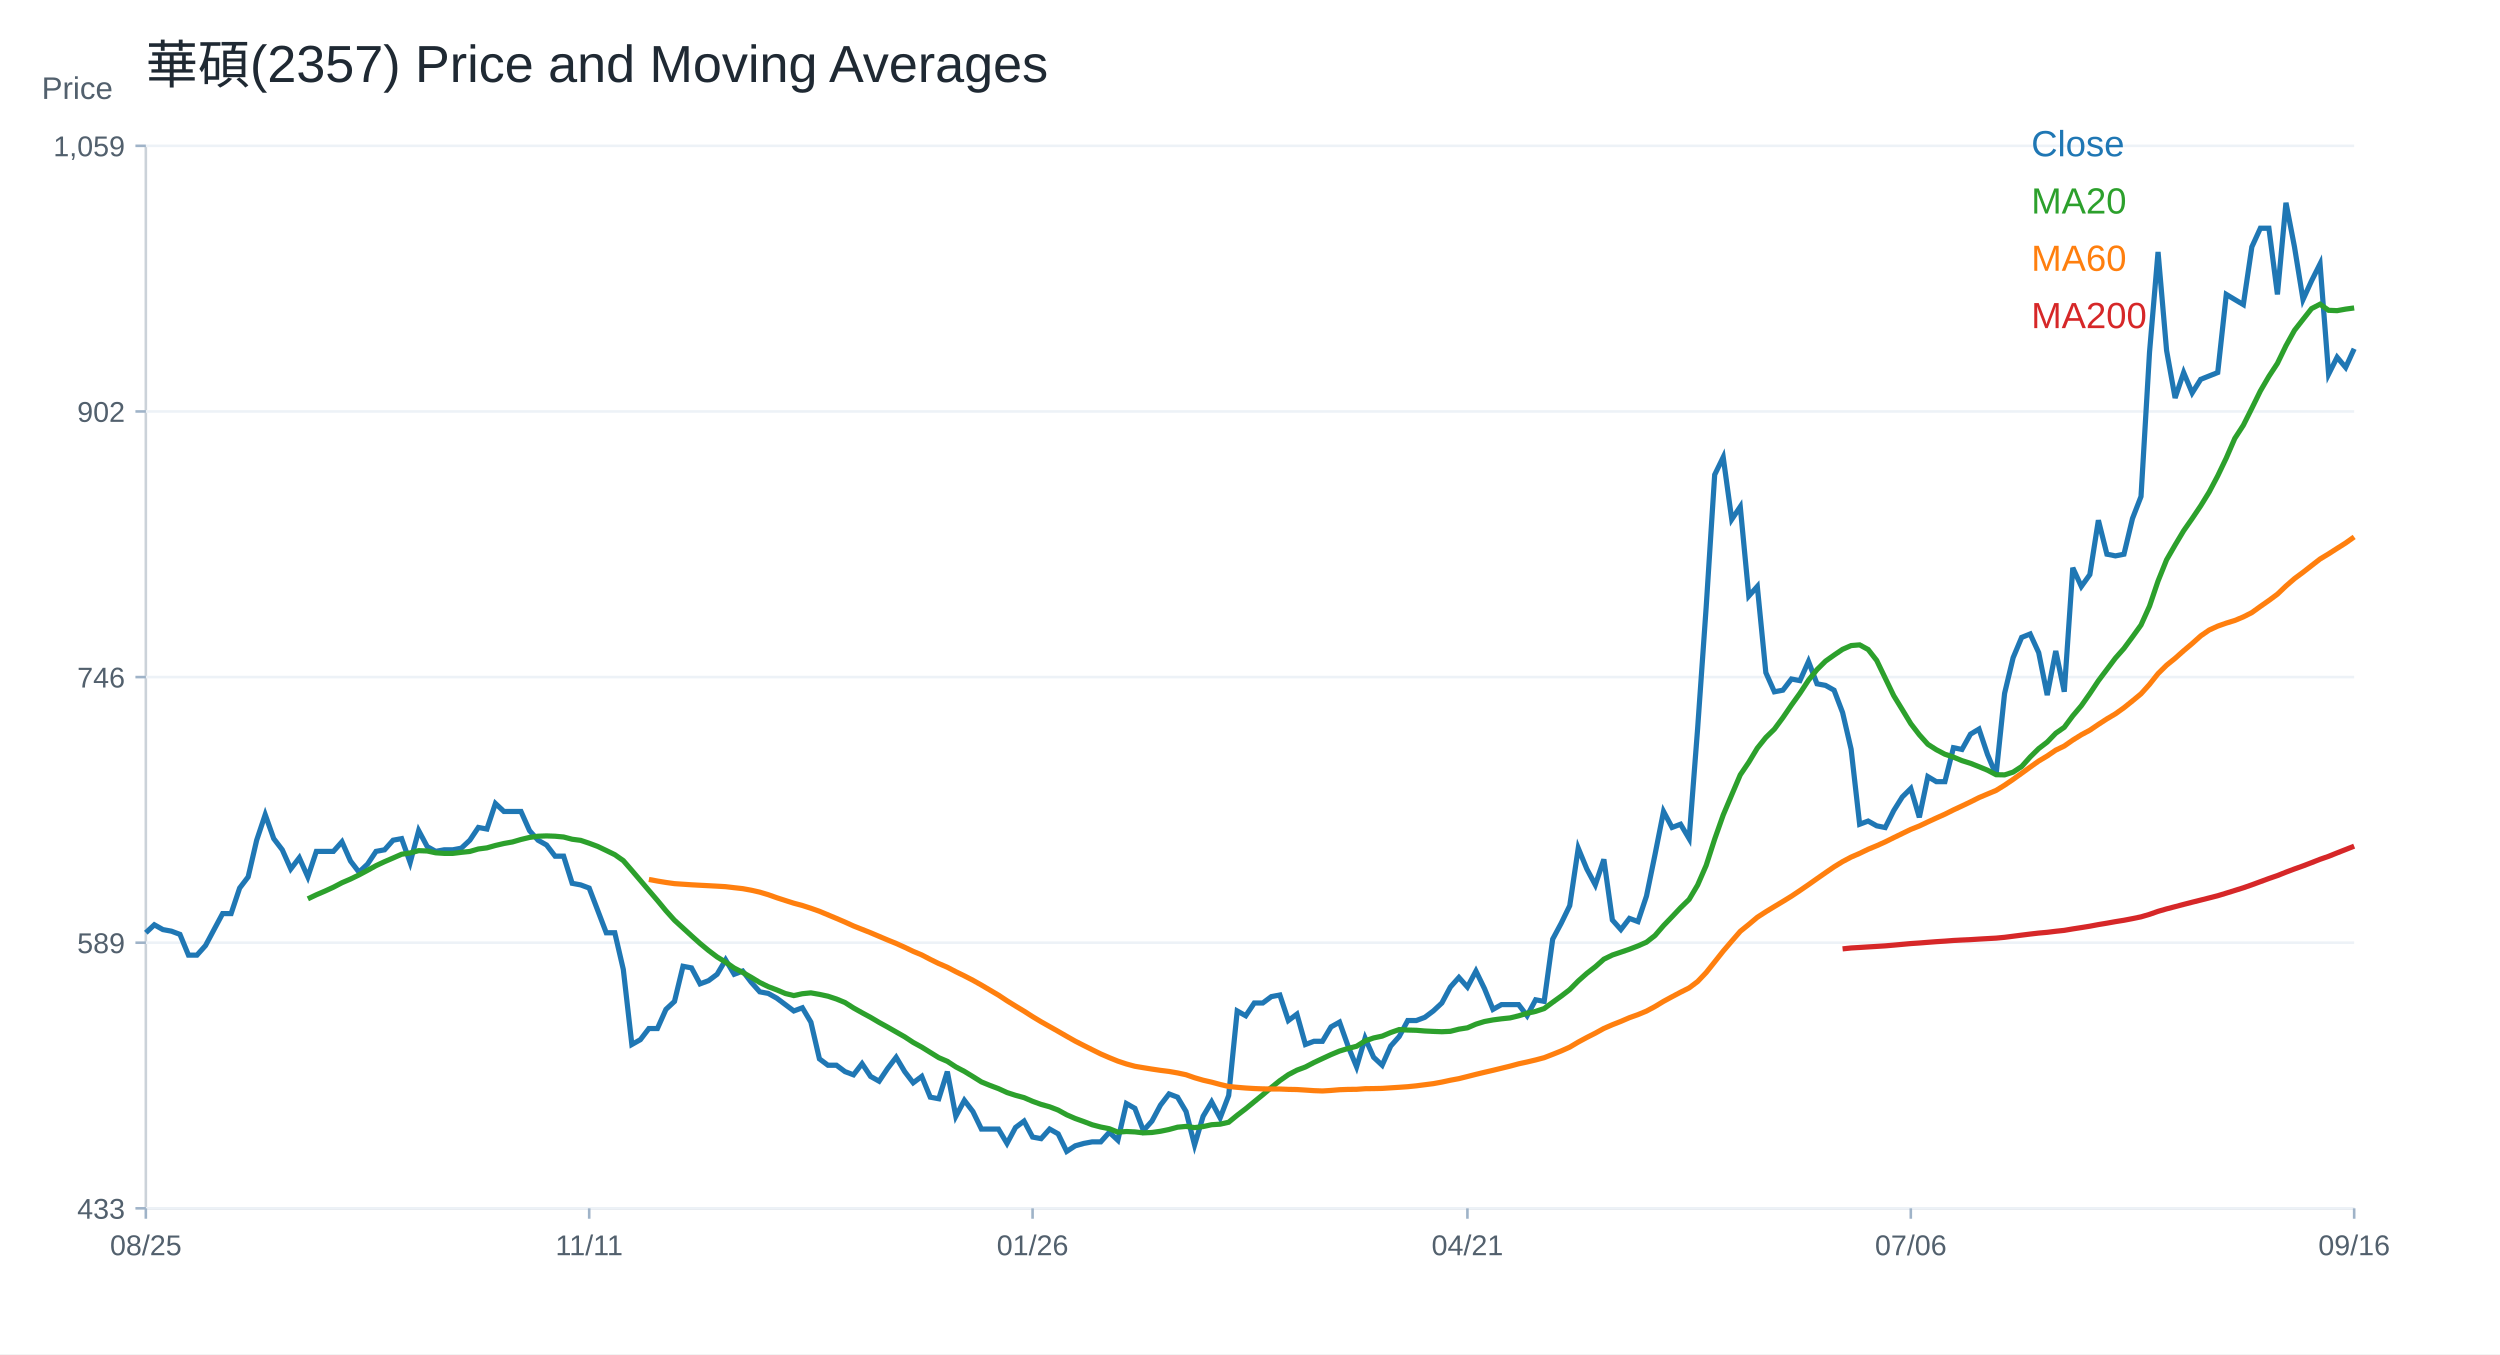
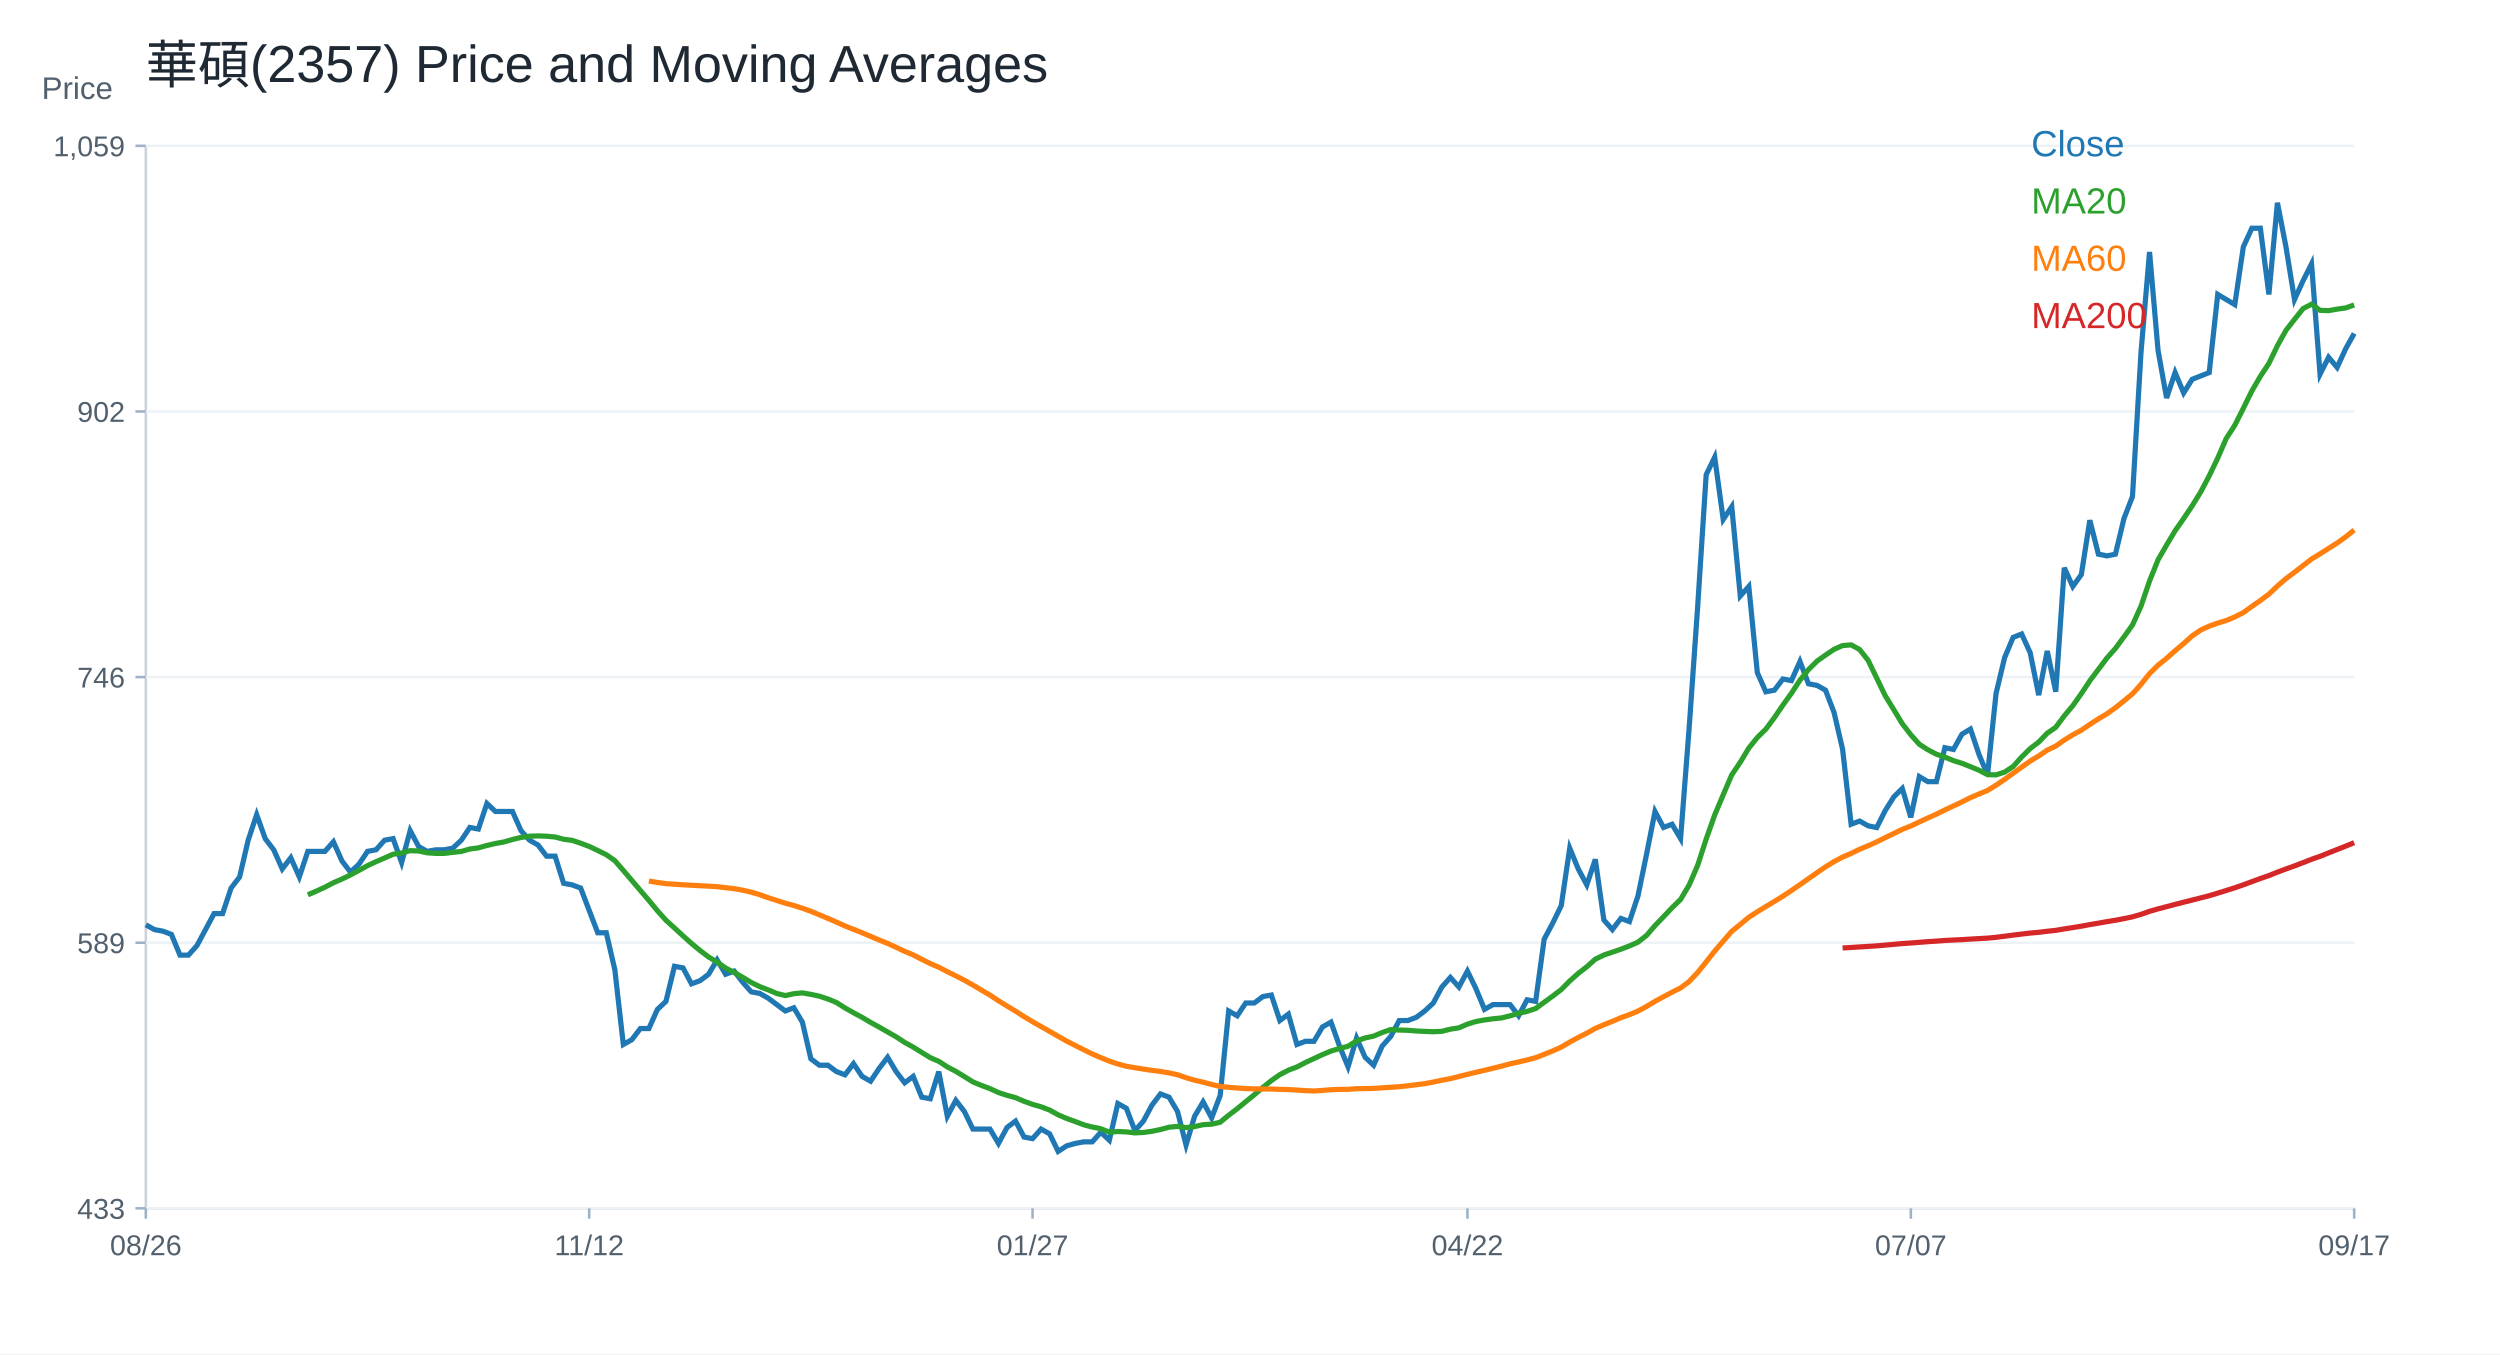
<svg xmlns="http://www.w3.org/2000/svg" width="960" height="520" viewBox="0 0 960 520">
  <rect width="100%" height="100%" fill="white" />
  <text x="56.00" y="32.00" font-size="20" font-family="Arial" fill="#1f2933" text-anchor="start">華碩(2357) Price and Moving Averages</text>
  <line x1="56" y1="464" x2="904" y2="464" stroke="#cbd2d9" />
  <line x1="56" y1="56" x2="56" y2="464" stroke="#cbd2d9" />
  <text x="16.00" y="38.00" font-size="12" font-family="Arial" fill="#52606d" text-anchor="start">Price</text>
  <line x1="56" y1="464.00" x2="904" y2="464.00" stroke="#edf2f7" />
  <line x1="52" y1="464.00" x2="56" y2="464.00" stroke="#9fb3c8" />
  <text x="48.00" y="468.00" font-size="11" font-family="Arial" fill="#52606d" text-anchor="end">433</text>
  <line x1="56" y1="362.00" x2="904" y2="362.00" stroke="#edf2f7" />
  <line x1="52" y1="362.00" x2="56" y2="362.00" stroke="#9fb3c8" />
  <text x="48.00" y="366.00" font-size="11" font-family="Arial" fill="#52606d" text-anchor="end">589</text>
  <line x1="56" y1="260.00" x2="904" y2="260.00" stroke="#edf2f7" />
  <line x1="52" y1="260.00" x2="56" y2="260.00" stroke="#9fb3c8" />
  <text x="48.00" y="264.00" font-size="11" font-family="Arial" fill="#52606d" text-anchor="end">746</text>
  <line x1="56" y1="158.00" x2="904" y2="158.00" stroke="#edf2f7" />
  <line x1="52" y1="158.00" x2="56" y2="158.00" stroke="#9fb3c8" />
  <text x="48.00" y="162.00" font-size="11" font-family="Arial" fill="#52606d" text-anchor="end">902</text>
  <line x1="56" y1="56.00" x2="904" y2="56.00" stroke="#edf2f7" />
  <line x1="52" y1="56.00" x2="56" y2="56.00" stroke="#9fb3c8" />
  <text x="48.00" y="60.00" font-size="11" font-family="Arial" fill="#52606d" text-anchor="end">1,059</text>
  <line x1="56.00" y1="464" x2="56.00" y2="468" stroke="#9fb3c8" />
-   <text x="56.00" y="482.00" font-size="11" font-family="Arial" fill="#52606d" text-anchor="middle">08/25</text>
+   <text x="56.00" y="482.00" font-size="11" font-family="Arial" fill="#52606d" text-anchor="middle">08/26</text>
  <line x1="226.25" y1="464" x2="226.25" y2="468" stroke="#9fb3c8" />
-   <text x="226.25" y="482.00" font-size="11" font-family="Arial" fill="#52606d" text-anchor="middle">11/11</text>
+   <text x="226.25" y="482.00" font-size="11" font-family="Arial" fill="#52606d" text-anchor="middle">11/12</text>
  <line x1="396.51" y1="464" x2="396.51" y2="468" stroke="#9fb3c8" />
-   <text x="396.51" y="482.00" font-size="11" font-family="Arial" fill="#52606d" text-anchor="middle">01/26</text>
+   <text x="396.51" y="482.00" font-size="11" font-family="Arial" fill="#52606d" text-anchor="middle">01/27</text>
  <line x1="563.49" y1="464" x2="563.49" y2="468" stroke="#9fb3c8" />
-   <text x="563.49" y="482.00" font-size="11" font-family="Arial" fill="#52606d" text-anchor="middle">04/21</text>
+   <text x="563.49" y="482.00" font-size="11" font-family="Arial" fill="#52606d" text-anchor="middle">04/22</text>
  <line x1="733.75" y1="464" x2="733.75" y2="468" stroke="#9fb3c8" />
-   <text x="733.75" y="482.00" font-size="11" font-family="Arial" fill="#52606d" text-anchor="middle">07/06</text>
+   <text x="733.75" y="482.00" font-size="11" font-family="Arial" fill="#52606d" text-anchor="middle">07/07</text>
  <line x1="904.00" y1="464" x2="904.00" y2="468" stroke="#9fb3c8" />
-   <text x="904.00" y="482.00" font-size="11" font-family="Arial" fill="#52606d" text-anchor="middle">09/16</text>
-   <polyline fill="none" stroke="#1f77b4" stroke-width="2" points="56.00,358.18 59.27,355.12 62.55,356.96 65.82,357.57 69.10,358.80 72.37,366.76 75.64,366.76 78.92,363.09 82.19,356.96 85.47,350.83 88.74,350.83 92.02,341.02 95.29,336.73 98.56,322.64 101.84,312.83 105.11,322.03 108.39,326.32 111.66,333.67 114.93,329.38 118.21,336.73 121.48,326.93 124.76,326.93 128.03,326.93 131.31,323.25 134.58,330.61 137.85,334.90 141.13,331.83 144.40,326.93 147.68,326.32 150.95,322.64 154.22,322.03 157.50,331.22 160.77,318.96 164.05,325.09 167.32,326.93 170.59,326.32 173.87,326.32 177.14,325.70 180.42,322.64 183.69,317.74 186.97,318.35 190.24,308.54 193.51,311.61 196.79,311.61 200.06,311.61 203.34,318.96 206.61,322.64 209.88,324.48 213.16,328.77 216.43,328.77 219.71,339.19 222.98,339.80 226.25,341.02 229.53,349.60 232.80,358.18 236.08,358.18 239.35,372.28 242.63,401.08 245.90,399.24 249.17,394.95 252.45,394.95 255.72,387.60 259.00,384.54 262.27,371.05 265.54,371.67 268.82,377.80 272.09,376.57 275.37,374.12 278.64,368.60 281.92,374.12 285.19,372.89 288.46,377.18 291.74,380.86 295.01,381.47 298.29,383.31 301.56,385.76 304.83,388.21 308.11,386.99 311.38,392.50 314.66,406.60 317.93,409.05 321.20,409.05 324.48,411.50 327.75,412.73 331.03,408.44 334.30,413.34 337.58,415.18 340.85,410.28 344.12,405.99 347.40,411.50 350.67,415.79 353.95,413.34 357.22,421.31 360.49,421.92 363.77,411.50 367.04,428.66 370.32,422.53 373.59,426.82 376.86,433.56 380.14,433.56 383.41,433.56 386.69,439.08 389.96,432.95 393.24,430.50 396.51,436.63 399.78,437.24 403.06,433.56 406.33,435.40 409.61,442.14 412.88,440.00 416.15,439.08 419.43,438.47 422.70,438.47 425.98,434.79 429.25,437.85 432.53,423.76 435.80,425.60 439.07,434.18 442.35,430.50 445.62,424.37 448.90,420.08 452.17,421.31 455.44,426.82 458.72,439.69 461.99,428.66 465.27,423.14 468.54,429.27 471.81,420.69 475.09,388.21 478.36,390.05 481.64,385.15 484.91,385.15 488.19,382.70 491.46,382.08 494.73,391.89 498.01,389.44 501.28,401.08 504.56,399.86 507.83,399.86 511.10,394.34 514.38,392.50 517.65,401.70 520.93,409.66 524.20,398.63 527.47,405.99 530.75,409.05 534.02,401.70 537.30,398.02 540.57,391.89 543.85,391.89 547.12,390.66 550.39,388.21 553.67,385.15 556.94,379.02 560.22,375.34 563.49,379.02 566.76,372.89 570.04,379.63 573.31,387.60 576.59,385.76 579.86,385.76 583.14,385.76 586.41,390.05 589.68,383.92 592.96,384.54 596.23,360.64 599.51,354.51 602.78,347.77 606.05,325.70 609.33,333.67 612.60,339.80 615.88,329.99 619.15,353.28 622.42,356.96 625.70,352.67 628.97,353.89 632.25,344.09 635.52,328.16 638.80,311.61 642.07,317.74 645.34,316.51 648.62,322.03 651.89,279.74 655.17,233.17 658.44,182.30 661.71,175.56 664.99,199.46 668.26,194.56 671.54,228.88 674.81,225.20 678.08,258.29 681.36,265.65 684.63,265.03 687.91,260.74 691.18,261.36 694.46,254.00 697.73,262.58 701.00,263.19 704.28,265.03 707.55,273.61 710.83,287.71 714.10,316.51 717.37,315.29 720.65,317.12 723.92,317.78 727.20,311.26 730.47,306.04 733.75,302.78 737.02,313.86 740.29,298.22 743.57,300.17 746.84,300.17 750.12,287.13 753.39,287.79 756.66,281.92 759.94,279.96 763.21,289.74 766.49,297.57 769.76,266.27 773.03,252.58 776.31,244.76 779.58,243.45 782.86,250.62 786.13,266.92 789.41,249.97 792.68,265.62 795.95,218.03 799.23,225.20 802.50,220.64 805.78,199.77 809.05,212.81 812.32,213.46 815.60,212.81 818.87,199.12 822.15,190.65 825.42,135.23 828.69,96.76 831.97,134.58 835.24,152.83 838.52,143.05 841.79,150.88 845.07,145.66 848.34,144.36 851.61,143.05 854.89,113.06 858.16,115.02 861.44,116.97 864.71,94.81 867.98,87.64 871.26,87.64 874.53,113.06 877.81,77.86 881.08,94.81 884.36,115.02 887.63,107.85 890.90,101.33 894.18,143.70 897.45,137.18 900.73,141.10 904.00,133.93" />
+   <text x="904.00" y="482.00" font-size="11" font-family="Arial" fill="#52606d" text-anchor="middle">09/17</text>
+   <polyline fill="none" stroke="#1f77b4" stroke-width="2" points="56.00,355.12 59.27,356.96 62.55,357.57 65.82,358.80 69.10,366.76 72.37,366.76 75.64,363.09 78.92,356.96 82.19,350.83 85.47,350.83 88.74,341.02 92.02,336.73 95.29,322.64 98.56,312.83 101.84,322.03 105.11,326.32 108.39,333.67 111.66,329.38 114.93,336.73 118.21,326.93 121.48,326.93 124.76,326.93 128.03,323.25 131.31,330.61 134.58,334.90 137.85,331.83 141.13,326.93 144.40,326.32 147.68,322.64 150.95,322.03 154.22,331.22 157.50,318.96 160.77,325.09 164.05,326.93 167.32,326.32 170.59,326.32 173.87,325.70 177.14,322.64 180.42,317.74 183.69,318.35 186.97,308.54 190.24,311.61 193.51,311.61 196.79,311.61 200.06,318.96 203.34,322.64 206.61,324.48 209.88,328.77 213.16,328.77 216.43,339.19 219.71,339.80 222.98,341.02 226.25,349.60 229.53,358.18 232.80,358.18 236.08,372.28 239.35,401.08 242.63,399.24 245.90,394.95 249.17,394.95 252.45,387.60 255.72,384.54 259.00,371.05 262.27,371.67 265.54,377.80 268.82,376.57 272.09,374.12 275.37,368.60 278.64,374.12 281.92,372.89 285.19,377.18 288.46,380.86 291.74,381.47 295.01,383.31 298.29,385.76 301.56,388.21 304.83,386.99 308.11,392.50 311.38,406.60 314.66,409.05 317.93,409.05 321.20,411.50 324.48,412.73 327.75,408.44 331.03,413.34 334.30,415.18 337.58,410.28 340.85,405.99 344.12,411.50 347.40,415.79 350.67,413.34 353.95,421.31 357.22,421.92 360.49,411.50 363.77,428.66 367.04,422.53 370.32,426.82 373.59,433.56 376.86,433.56 380.14,433.56 383.41,439.08 386.69,432.95 389.96,430.50 393.24,436.63 396.51,437.24 399.78,433.56 403.06,435.40 406.33,442.14 409.61,440.00 412.88,439.08 416.15,438.47 419.43,438.47 422.70,434.79 425.98,437.85 429.25,423.76 432.53,425.60 435.80,434.18 439.07,430.50 442.35,424.37 445.62,420.08 448.90,421.31 452.17,426.82 455.44,439.69 458.72,428.66 461.99,423.14 465.27,429.27 468.54,420.69 471.81,388.21 475.09,390.05 478.36,385.15 481.64,385.15 484.91,382.70 488.19,382.08 491.46,391.89 494.73,389.44 498.01,401.08 501.28,399.86 504.56,399.86 507.83,394.34 511.10,392.50 514.38,401.70 517.65,409.66 520.93,398.63 524.20,405.99 527.47,409.05 530.75,401.70 534.02,398.02 537.30,391.89 540.57,391.89 543.85,390.66 547.12,388.21 550.39,385.15 553.67,379.02 556.94,375.34 560.22,379.02 563.49,372.89 566.76,379.63 570.04,387.60 573.31,385.76 576.59,385.76 579.86,385.76 583.14,390.05 586.41,383.92 589.68,384.54 592.96,360.64 596.23,354.51 599.51,347.77 602.78,325.70 606.05,333.67 609.33,339.80 612.60,329.99 615.88,353.28 619.15,356.96 622.42,352.67 625.70,353.89 628.97,344.09 632.25,328.16 635.52,311.61 638.80,317.74 642.07,316.51 645.34,322.03 648.62,279.74 651.89,233.17 655.17,182.30 658.44,175.56 661.71,199.46 664.99,194.56 668.26,228.88 671.54,225.20 674.81,258.29 678.08,265.65 681.36,265.03 684.63,260.74 687.91,261.36 691.18,254.00 694.46,262.58 697.73,263.19 701.00,265.03 704.28,273.61 707.55,287.71 710.83,316.51 714.10,315.29 717.37,317.12 720.65,317.78 723.92,311.26 727.20,306.04 730.47,302.78 733.75,313.86 737.02,298.22 740.29,300.17 743.57,300.17 746.84,287.13 750.12,287.79 753.39,281.92 756.66,279.96 759.94,289.74 763.21,297.57 766.49,266.27 769.76,252.58 773.03,244.76 776.31,243.45 779.58,250.62 782.86,266.92 786.13,249.97 789.41,265.62 792.68,218.03 795.95,225.20 799.23,220.64 802.50,199.77 805.78,212.81 809.05,213.46 812.32,212.81 815.60,199.12 818.87,190.65 822.15,135.23 825.42,96.76 828.69,134.58 831.97,152.83 835.24,143.05 838.52,150.88 841.79,145.66 845.07,144.36 848.34,143.05 851.61,113.06 854.89,115.02 858.16,116.97 861.44,94.81 864.71,87.64 867.98,87.64 871.26,113.06 874.53,77.86 877.81,94.81 881.08,115.02 884.36,107.85 887.63,101.33 890.90,143.70 894.18,137.18 897.45,141.10 900.73,133.93 904.00,128.06" />
  <text x="780.00" y="60.00" font-size="14" font-family="Arial" fill="#1f77b4" text-anchor="start">Close</text>
-   <polyline fill="none" stroke="#2ca02c" stroke-width="2" points="118.21,345.16 121.48,343.60 124.76,342.19 128.03,340.69 131.31,338.97 134.58,337.56 137.85,335.97 141.13,334.22 144.40,332.41 147.68,330.88 150.95,329.47 154.22,328.03 157.50,327.54 160.77,326.65 164.05,326.78 167.32,327.48 170.59,327.70 173.87,327.70 177.14,327.30 180.42,326.96 183.69,326.01 186.97,325.58 190.24,324.66 193.51,323.90 196.79,323.31 200.06,322.36 203.34,321.57 206.61,321.11 209.88,320.99 213.16,321.11 216.43,321.41 219.71,322.27 222.98,322.70 226.25,323.80 229.53,325.03 232.80,326.59 236.08,328.19 239.35,330.48 242.63,334.25 245.90,338.08 249.17,341.94 252.45,345.77 255.72,349.73 259.00,353.37 262.27,356.35 265.54,359.35 268.82,362.29 272.09,364.99 275.37,367.47 278.64,369.46 281.92,371.73 285.19,373.41 288.46,375.28 291.74,377.27 295.01,378.87 298.29,380.12 301.56,381.50 304.83,382.30 308.11,381.59 311.38,381.26 314.66,381.84 317.93,382.54 321.20,383.62 324.48,384.97 327.75,387.05 331.03,388.89 334.30,390.66 337.58,392.60 340.85,394.40 344.12,396.27 347.40,398.14 350.67,400.29 353.95,402.09 357.22,404.12 360.49,406.14 363.77,407.55 367.04,409.69 370.32,411.41 373.59,413.40 376.86,415.45 380.14,416.80 383.41,418.03 386.69,419.53 389.96,420.60 393.24,421.49 396.51,422.90 399.78,424.09 403.06,425.01 406.33,426.27 409.61,428.08 412.88,429.50 416.15,430.67 419.43,431.92 422.70,432.78 425.98,433.43 429.25,434.74 432.53,434.50 435.80,434.65 439.07,435.02 442.35,434.87 445.62,434.41 448.90,433.73 452.17,432.84 455.44,432.54 458.72,433.00 461.99,432.60 465.27,431.89 468.54,431.68 471.81,430.94 475.09,428.25 478.36,425.75 481.64,423.05 484.91,420.39 488.19,417.60 491.46,414.96 494.73,412.67 498.01,410.95 501.28,409.72 504.56,408.01 507.83,406.48 511.10,404.97 514.38,403.60 517.65,402.61 520.93,401.76 524.20,399.70 527.47,398.57 530.75,397.87 534.02,396.49 537.30,395.35 540.57,395.54 543.85,395.63 547.12,395.90 550.39,396.06 553.67,396.18 556.94,396.03 560.22,395.20 563.49,394.68 566.76,393.27 570.04,392.26 573.31,391.65 576.59,391.22 579.86,390.88 583.14,390.08 586.41,389.10 589.68,388.37 592.96,387.29 596.23,384.87 599.51,382.51 602.78,380.00 606.05,376.69 609.33,373.78 612.60,371.24 615.88,368.33 619.15,366.73 622.42,365.63 625.70,364.50 628.97,363.24 632.25,361.80 635.52,359.23 638.80,355.43 642.07,352.03 645.34,348.56 648.62,345.38 651.89,339.86 655.17,332.32 658.44,322.21 661.71,312.96 664.99,305.20 668.26,297.54 671.54,292.70 674.81,287.28 678.08,283.20 681.36,279.99 684.63,275.57 687.91,270.76 691.18,266.20 694.46,261.20 697.73,257.13 701.00,253.88 704.28,251.55 707.55,249.34 710.83,247.90 714.10,247.63 717.37,249.41 720.65,253.60 723.92,260.38 727.20,267.16 730.47,272.49 733.75,277.90 737.02,282.15 740.29,285.80 743.57,287.90 746.84,289.62 750.12,290.73 753.39,292.08 756.66,293.11 759.94,294.41 763.21,295.76 766.49,297.48 769.76,297.55 773.03,296.49 776.31,294.35 779.58,290.69 782.86,287.46 786.13,284.95 789.41,281.56 792.68,279.28 795.95,274.88 799.23,271.00 802.50,266.34 805.78,261.41 809.05,257.05 812.32,252.71 815.60,249.00 818.87,244.56 822.15,240.00 825.42,232.76 828.69,223.11 831.97,214.96 835.24,209.29 838.52,203.81 841.79,199.12 845.07,194.23 848.34,188.92 851.61,182.72 854.89,175.88 858.16,168.35 861.44,163.30 864.71,156.78 867.98,150.13 871.26,144.52 874.53,139.53 877.81,132.75 881.08,126.85 884.36,122.65 887.63,118.51 890.90,116.81 894.18,119.16 897.45,119.29 900.73,118.70 904.00,118.25" />
+   <polyline fill="none" stroke="#2ca02c" stroke-width="2" points="118.21,343.60 121.48,342.19 124.76,340.69 128.03,338.97 131.31,337.56 134.58,335.97 137.85,334.22 141.13,332.41 144.40,330.88 147.68,329.47 150.95,328.03 154.22,327.54 157.50,326.65 160.77,326.78 164.05,327.48 167.32,327.70 170.59,327.70 173.87,327.30 177.14,326.96 180.42,326.01 183.69,325.58 186.97,324.66 190.24,323.90 193.51,323.31 196.79,322.36 200.06,321.57 203.34,321.11 206.61,320.99 209.88,321.11 213.16,321.41 216.43,322.27 219.71,322.70 222.98,323.80 226.25,325.03 229.53,326.59 232.80,328.19 236.08,330.48 239.35,334.25 242.63,338.08 245.90,341.94 249.17,345.77 252.45,349.73 255.72,353.37 259.00,356.35 262.27,359.35 265.54,362.29 268.82,364.99 272.09,367.47 275.37,369.46 278.64,371.73 281.92,373.41 285.19,375.28 288.46,377.27 291.74,378.87 295.01,380.12 298.29,381.50 301.56,382.30 304.83,381.59 308.11,381.26 311.38,381.84 314.66,382.54 317.93,383.62 321.20,384.97 324.48,387.05 327.75,388.89 331.03,390.66 334.30,392.60 337.58,394.40 340.85,396.27 344.12,398.14 347.40,400.29 350.67,402.09 353.95,404.12 357.22,406.14 360.49,407.55 363.77,409.69 367.04,411.41 370.32,413.40 373.59,415.45 376.86,416.80 380.14,418.03 383.41,419.53 386.69,420.60 389.96,421.49 393.24,422.90 396.51,424.09 399.78,425.01 403.06,426.27 406.33,428.08 409.61,429.50 412.88,430.67 416.15,431.92 419.43,432.78 422.70,433.43 425.98,434.74 429.25,434.50 432.53,434.65 435.80,435.02 439.07,434.87 442.35,434.41 445.62,433.73 448.90,432.84 452.17,432.54 455.44,433.00 458.72,432.60 461.99,431.89 465.27,431.68 468.54,430.94 471.81,428.25 475.09,425.75 478.36,423.05 481.64,420.39 484.91,417.60 488.19,414.96 491.46,412.67 494.73,410.95 498.01,409.72 501.28,408.01 504.56,406.48 507.83,404.97 511.10,403.60 514.38,402.61 517.65,401.76 520.93,399.70 524.20,398.57 527.47,397.87 530.75,396.49 534.02,395.35 537.30,395.54 540.57,395.63 543.85,395.90 547.12,396.06 550.39,396.18 553.67,396.03 556.94,395.20 560.22,394.68 563.49,393.27 566.76,392.26 570.04,391.65 573.31,391.22 576.59,390.88 579.86,390.08 583.14,389.10 586.41,388.37 589.68,387.29 592.96,384.87 596.23,382.51 599.51,380.00 602.78,376.69 606.05,373.78 609.33,371.24 612.60,368.33 615.88,366.73 619.15,365.63 622.42,364.50 625.70,363.24 628.97,361.80 632.25,359.23 635.52,355.43 638.80,352.03 642.07,348.56 645.34,345.38 648.62,339.86 651.89,332.32 655.17,322.21 658.44,312.96 661.71,305.20 664.99,297.54 668.26,292.70 671.54,287.28 674.81,283.20 678.08,279.99 681.36,275.57 684.63,270.76 687.91,266.20 691.18,261.20 694.46,257.13 697.73,253.88 701.00,251.55 704.28,249.34 707.55,247.90 710.83,247.63 714.10,249.41 717.37,253.60 720.65,260.38 723.92,267.16 727.20,272.49 730.47,277.90 733.75,282.15 737.02,285.80 740.29,287.90 743.57,289.62 746.84,290.73 750.12,292.08 753.39,293.11 756.66,294.41 759.94,295.76 763.21,297.48 766.49,297.55 769.76,296.49 773.03,294.35 776.31,290.69 779.58,287.46 782.86,284.95 786.13,281.56 789.41,279.28 792.68,274.88 795.95,271.00 799.23,266.34 802.50,261.41 805.78,257.05 809.05,252.71 812.32,249.00 815.60,244.56 818.87,240.00 822.15,232.76 825.42,223.11 828.69,214.96 831.97,209.29 835.24,203.81 838.52,199.12 841.79,194.23 845.07,188.92 848.34,182.72 851.61,175.88 854.89,168.35 858.16,163.30 861.44,156.78 864.71,150.13 867.98,144.52 871.26,139.53 874.53,132.75 877.81,126.85 881.08,122.65 884.36,118.51 887.63,116.81 890.90,119.16 894.18,119.29 897.45,118.70 900.73,118.25 904.00,117.10" />
  <text x="780.00" y="82.00" font-size="14" font-family="Arial" fill="#2ca02c" text-anchor="start">MA20</text>
-   <polyline fill="none" stroke="#ff7f0e" stroke-width="2" points="249.17,337.71 252.45,338.32 255.72,338.86 259.00,339.32 262.27,339.54 265.54,339.76 268.82,339.94 272.09,340.11 275.37,340.29 278.64,340.48 281.92,340.87 285.19,341.24 288.46,341.84 291.74,342.58 295.01,343.56 298.29,344.73 301.56,345.79 304.83,346.83 308.11,347.71 311.38,348.77 314.66,349.93 317.93,351.30 321.20,352.67 324.48,354.08 327.75,355.57 331.03,356.87 334.30,358.17 337.58,359.56 340.85,360.95 344.12,362.28 347.40,363.76 350.67,365.32 353.95,366.69 357.22,368.40 360.49,370.01 363.77,371.42 367.04,373.13 370.32,374.73 373.59,376.42 376.86,378.26 380.14,380.20 383.41,382.12 386.69,384.29 389.96,386.31 393.24,388.29 396.51,390.38 399.78,392.35 403.06,394.20 406.33,396.05 409.61,397.94 412.88,399.79 416.15,401.46 419.43,403.10 422.70,404.72 425.98,406.14 429.25,407.47 432.53,408.56 435.80,409.45 439.07,410.00 442.35,410.53 445.62,411.02 448.90,411.43 452.17,412.00 455.44,412.70 458.72,413.85 461.99,414.80 465.27,415.55 468.54,416.43 471.81,417.21 475.09,417.53 478.36,417.80 481.64,418.00 484.91,418.13 488.19,418.17 491.46,418.18 494.73,418.32 498.01,418.38 501.28,418.59 504.56,418.81 507.83,418.93 511.10,418.73 514.38,418.45 517.65,418.33 520.93,418.30 524.20,418.06 527.47,418.02 530.75,417.95 534.02,417.73 537.30,417.52 540.57,417.29 543.85,416.96 547.12,416.54 550.39,416.12 553.67,415.52 556.94,414.81 560.22,414.20 563.49,413.38 566.76,412.55 570.04,411.76 573.31,411.00 576.59,410.20 579.86,409.40 583.14,408.51 586.41,407.80 589.68,407.02 592.96,406.15 596.23,404.88 599.51,403.56 602.78,402.10 606.05,400.16 609.33,398.39 612.60,396.73 615.88,394.92 619.15,393.50 622.42,392.21 625.70,390.79 628.97,389.62 632.25,388.26 635.52,386.50 638.80,384.52 642.07,382.74 645.34,381.01 648.62,379.36 651.89,376.91 655.17,373.46 658.44,369.36 661.71,365.23 664.99,361.40 668.26,357.63 671.54,354.98 674.81,352.23 678.08,350.12 681.36,348.12 684.63,346.16 687.91,344.14 691.18,341.96 694.46,339.71 697.73,337.40 701.00,335.12 704.28,332.87 707.55,330.86 710.83,329.12 714.10,327.70 717.37,326.12 720.65,324.76 723.92,323.29 727.20,321.66 730.47,320.07 733.75,318.48 737.02,317.18 740.29,315.62 743.57,314.11 746.84,312.65 750.12,311.01 753.39,309.49 756.66,307.93 759.94,306.28 763.21,304.90 766.49,303.53 769.76,301.51 773.03,299.29 776.31,296.94 779.58,294.57 782.86,292.24 786.13,290.29 789.41,288.05 792.68,286.47 795.95,284.19 799.23,282.15 802.50,280.40 805.78,278.17 809.05,276.05 812.32,274.11 815.60,271.77 818.87,269.14 822.15,266.43 825.42,262.79 828.69,258.67 831.97,255.44 835.24,252.80 838.52,249.88 841.79,247.12 845.07,244.18 848.34,241.93 851.61,240.43 854.89,239.27 858.16,238.26 861.44,236.89 864.71,235.23 867.98,232.87 871.26,230.58 874.53,228.16 877.81,225.03 881.08,222.19 884.36,219.76 887.63,217.20 890.90,214.66 894.18,212.68 897.45,210.58 900.73,208.51 904.00,206.18" />
+   <polyline fill="none" stroke="#ff7f0e" stroke-width="2" points="249.17,338.32 252.45,338.86 255.72,339.32 259.00,339.54 262.27,339.76 265.54,339.94 268.82,340.11 272.09,340.29 275.37,340.48 278.64,340.87 281.92,341.24 285.19,341.84 288.46,342.58 291.74,343.56 295.01,344.73 298.29,345.79 301.56,346.83 304.83,347.71 308.11,348.77 311.38,349.93 314.66,351.30 317.93,352.67 321.20,354.08 324.48,355.57 327.75,356.87 331.03,358.17 334.30,359.56 337.58,360.95 340.85,362.28 344.12,363.76 347.40,365.32 350.67,366.69 353.95,368.40 357.22,370.01 360.49,371.42 363.77,373.13 367.04,374.73 370.32,376.42 373.59,378.26 376.86,380.20 380.14,382.12 383.41,384.29 386.69,386.31 389.96,388.29 393.24,390.38 396.51,392.35 399.78,394.20 403.06,396.05 406.33,397.94 409.61,399.79 412.88,401.46 416.15,403.10 419.43,404.72 422.70,406.14 425.98,407.47 429.25,408.56 432.53,409.45 435.80,410.00 439.07,410.53 442.35,411.02 445.62,411.43 448.90,412.00 452.17,412.70 455.44,413.85 458.72,414.80 461.99,415.55 465.27,416.43 468.54,417.21 471.81,417.53 475.09,417.80 478.36,418.00 481.64,418.13 484.91,418.17 488.19,418.18 491.46,418.32 494.73,418.38 498.01,418.59 501.28,418.81 504.56,418.93 507.83,418.73 511.10,418.45 514.38,418.33 517.65,418.30 520.93,418.06 524.20,418.02 527.47,417.95 530.75,417.73 534.02,417.52 537.30,417.29 540.57,416.96 543.85,416.54 547.12,416.12 550.39,415.52 553.67,414.81 556.94,414.20 560.22,413.38 563.49,412.55 566.76,411.76 570.04,411.00 573.31,410.20 576.59,409.40 579.86,408.51 583.14,407.80 586.41,407.02 589.68,406.15 592.96,404.88 596.23,403.56 599.51,402.10 602.78,400.16 606.05,398.39 609.33,396.73 612.60,394.92 615.88,393.50 619.15,392.21 622.42,390.79 625.70,389.62 628.97,388.26 632.25,386.50 635.52,384.52 638.80,382.74 642.07,381.01 645.34,379.36 648.62,376.91 651.89,373.46 655.17,369.36 658.44,365.23 661.71,361.40 664.99,357.63 668.26,354.98 671.54,352.23 674.81,350.12 678.08,348.12 681.36,346.16 684.63,344.14 687.91,341.96 691.18,339.71 694.46,337.40 697.73,335.12 701.00,332.87 704.28,330.86 707.55,329.12 710.83,327.70 714.10,326.12 717.37,324.76 720.65,323.29 723.92,321.66 727.20,320.07 730.47,318.48 733.75,317.18 737.02,315.62 740.29,314.11 743.57,312.65 746.84,311.01 750.12,309.49 753.39,307.93 756.66,306.28 759.94,304.90 763.21,303.53 766.49,301.51 769.76,299.29 773.03,296.94 776.31,294.57 779.58,292.24 782.86,290.29 786.13,288.05 789.41,286.47 792.68,284.19 795.95,282.15 799.23,280.40 802.50,278.17 805.78,276.05 809.05,274.11 812.32,271.77 815.60,269.14 818.87,266.43 822.15,262.79 825.42,258.67 828.69,255.44 831.97,252.80 835.24,249.88 838.52,247.12 841.79,244.18 845.07,241.93 848.34,240.43 851.61,239.27 854.89,238.26 858.16,236.89 861.44,235.23 864.71,232.87 867.98,230.58 871.26,228.16 874.53,225.03 877.81,222.19 881.08,219.76 884.36,217.20 887.63,214.66 890.90,212.68 894.18,210.58 897.45,208.51 900.73,206.18 904.00,203.52" />
  <text x="780.00" y="104.00" font-size="14" font-family="Arial" fill="#ff7f0e" text-anchor="start">MA60</text>
-   <polyline fill="none" stroke="#d62728" stroke-width="2" points="707.55,364.37 710.83,364.02 714.10,363.83 717.37,363.62 720.65,363.42 723.92,363.21 727.20,362.93 730.47,362.63 733.75,362.33 737.02,362.11 740.29,361.85 743.57,361.60 746.84,361.39 750.12,361.14 753.39,360.97 756.66,360.82 759.94,360.61 763.21,360.42 766.49,360.24 769.76,359.93 773.03,359.51 776.31,359.09 779.58,358.68 782.86,358.30 786.13,358.01 789.41,357.61 792.68,357.26 795.95,356.70 799.23,356.19 802.50,355.66 805.78,355.04 809.05,354.50 812.32,353.91 815.60,353.38 818.87,352.75 822.15,352.07 825.42,351.11 828.69,349.96 831.97,349.01 835.24,348.16 838.52,347.29 841.79,346.45 845.07,345.63 848.34,344.80 851.61,343.96 854.89,342.96 858.16,341.94 861.44,340.91 864.71,339.77 867.98,338.56 871.26,337.35 874.53,336.22 877.81,334.91 881.08,333.68 884.36,332.51 887.63,331.26 890.90,329.97 894.18,328.83 897.45,327.51 900.73,326.22 904.00,324.92" />
+   <polyline fill="none" stroke="#d62728" stroke-width="2" points="707.55,364.02 710.83,363.83 714.10,363.62 717.37,363.42 720.65,363.21 723.92,362.93 727.20,362.63 730.47,362.33 733.75,362.11 737.02,361.85 740.29,361.60 743.57,361.39 746.84,361.14 750.12,360.97 753.39,360.82 756.66,360.61 759.94,360.42 763.21,360.24 766.49,359.93 769.76,359.51 773.03,359.09 776.31,358.68 779.58,358.30 782.86,358.01 786.13,357.61 789.41,357.26 792.68,356.70 795.95,356.19 799.23,355.66 802.50,355.04 805.78,354.50 809.05,353.91 812.32,353.38 815.60,352.75 818.87,352.07 822.15,351.11 825.42,349.96 828.69,349.01 831.97,348.16 835.24,347.29 838.52,346.45 841.79,345.63 845.07,344.80 848.34,343.96 851.61,342.96 854.89,341.94 858.16,340.91 861.44,339.77 864.71,338.56 867.98,337.35 871.26,336.22 874.53,334.91 877.81,333.68 881.08,332.51 884.36,331.26 887.63,329.97 890.90,328.83 894.18,327.51 897.45,326.22 900.73,324.92 904.00,323.58" />
  <text x="780.00" y="126.00" font-size="14" font-family="Arial" fill="#d62728" text-anchor="start">MA200</text>
</svg>
